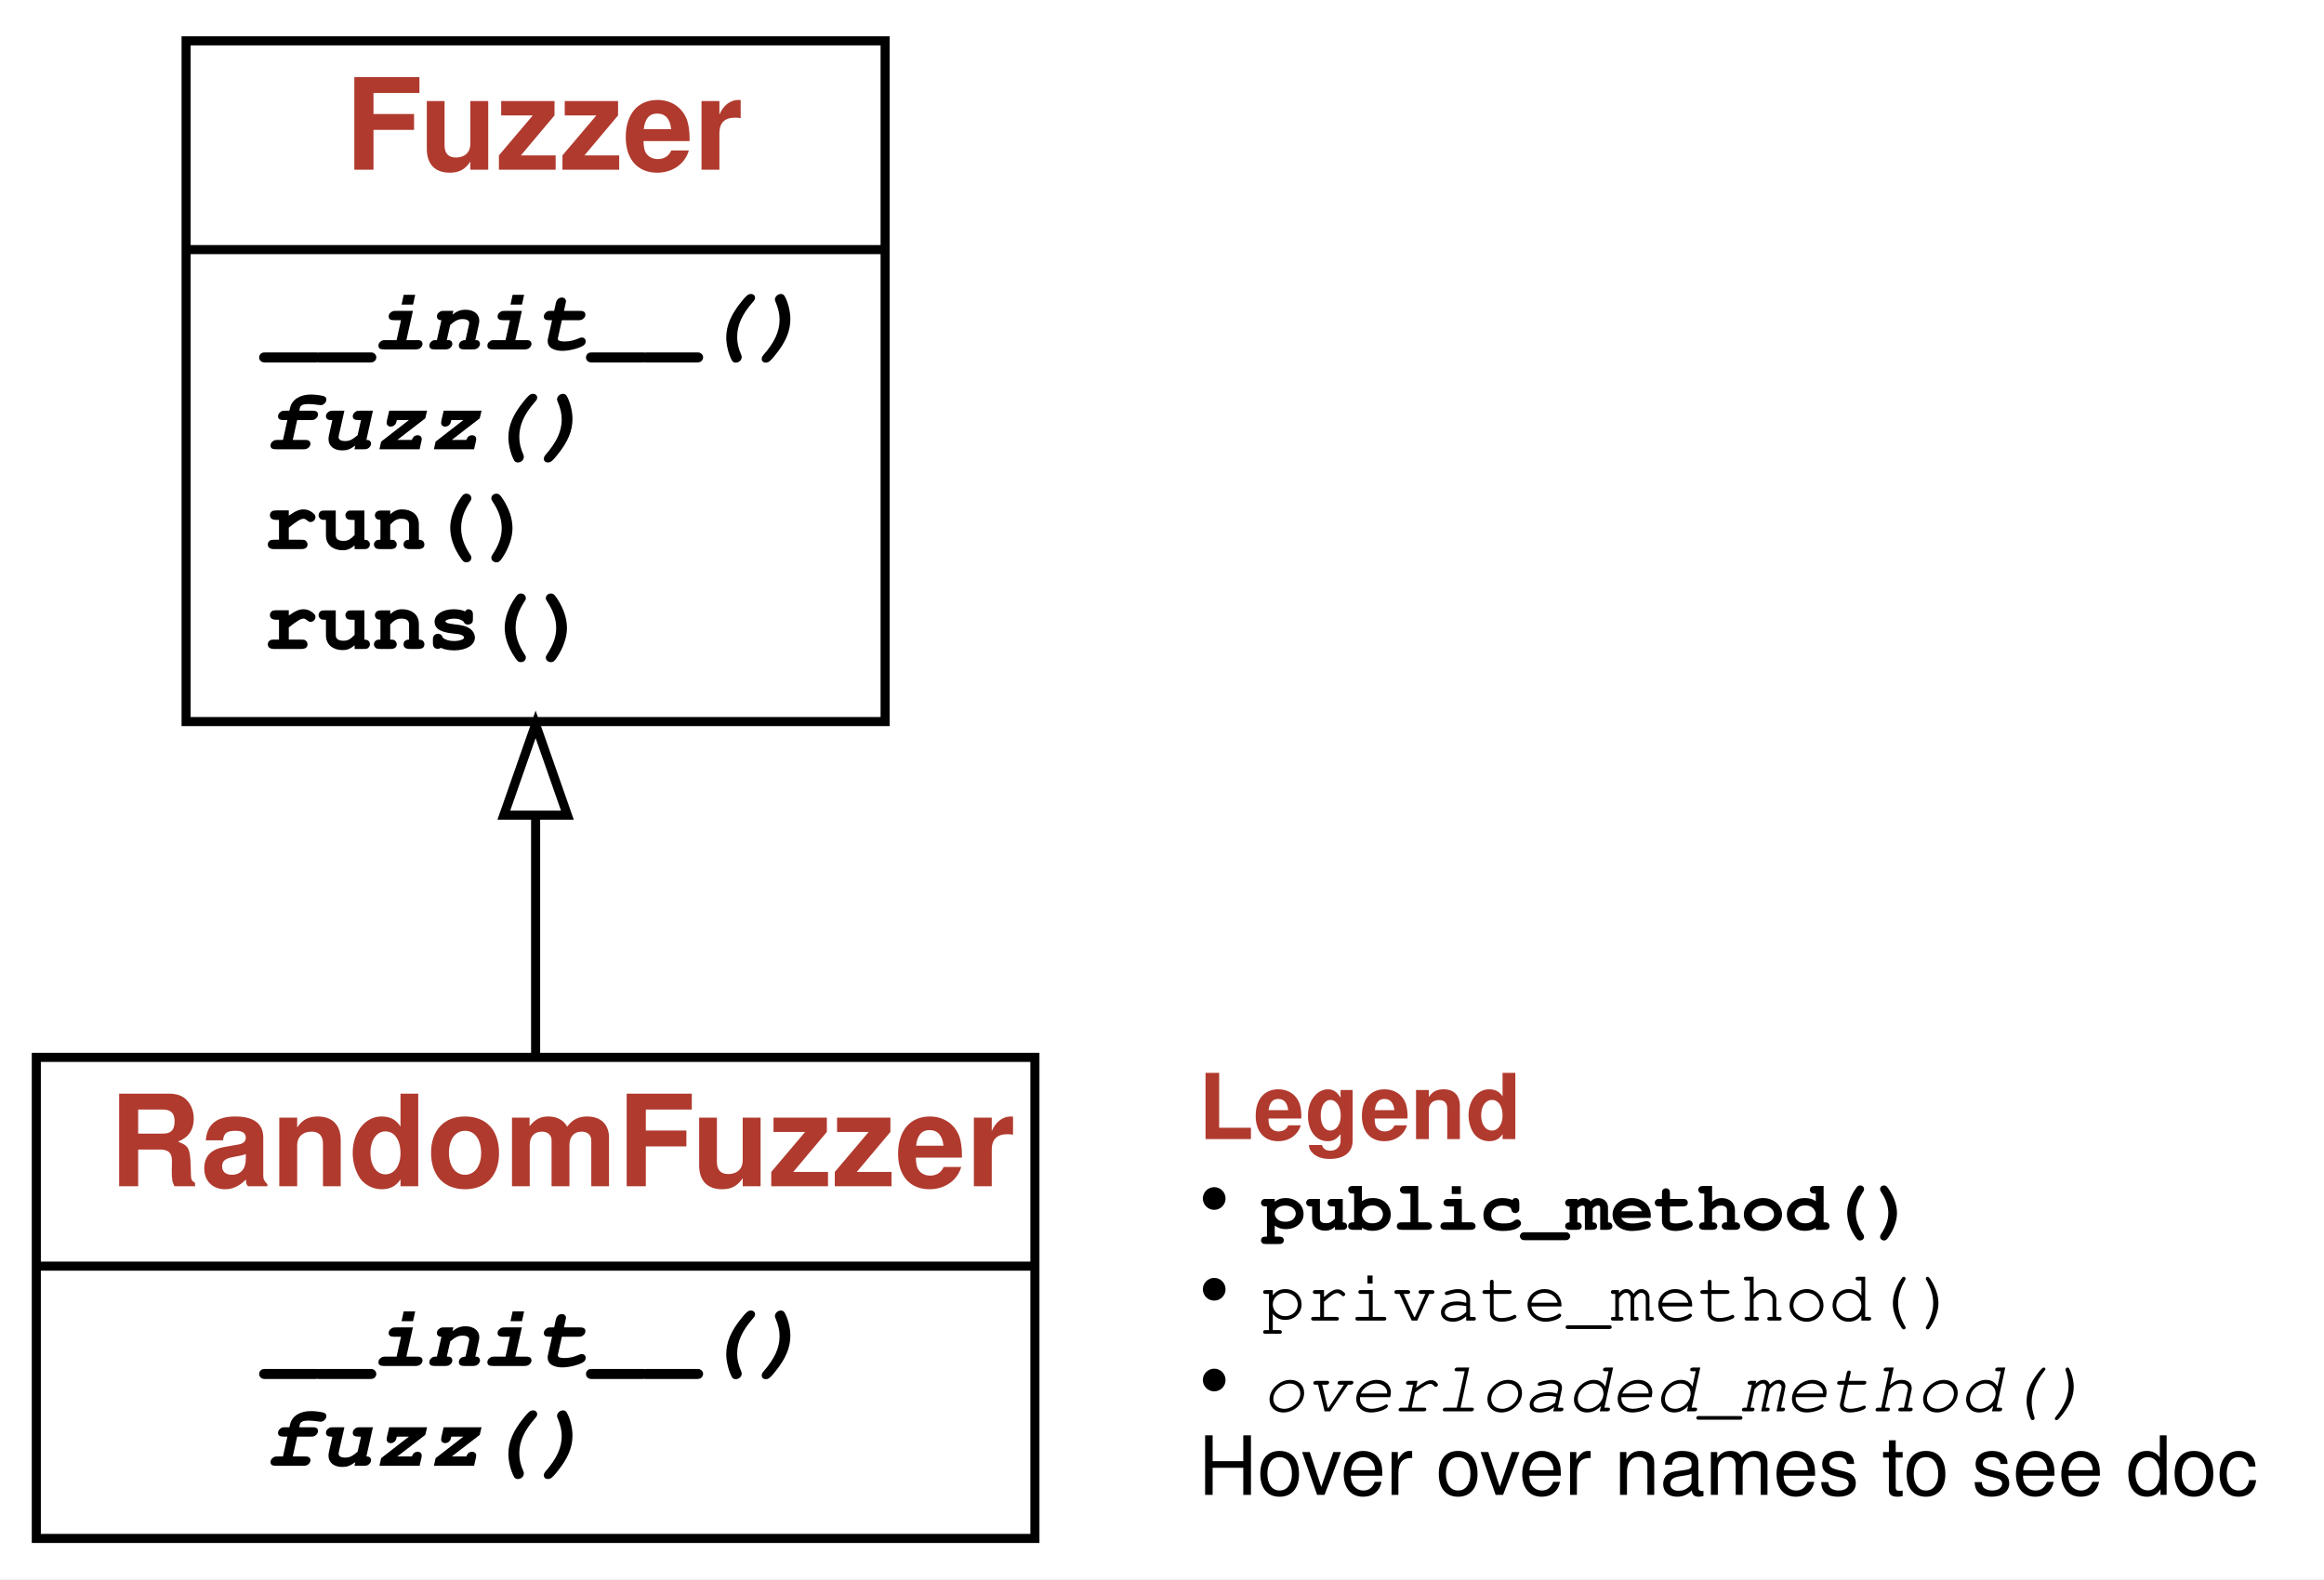
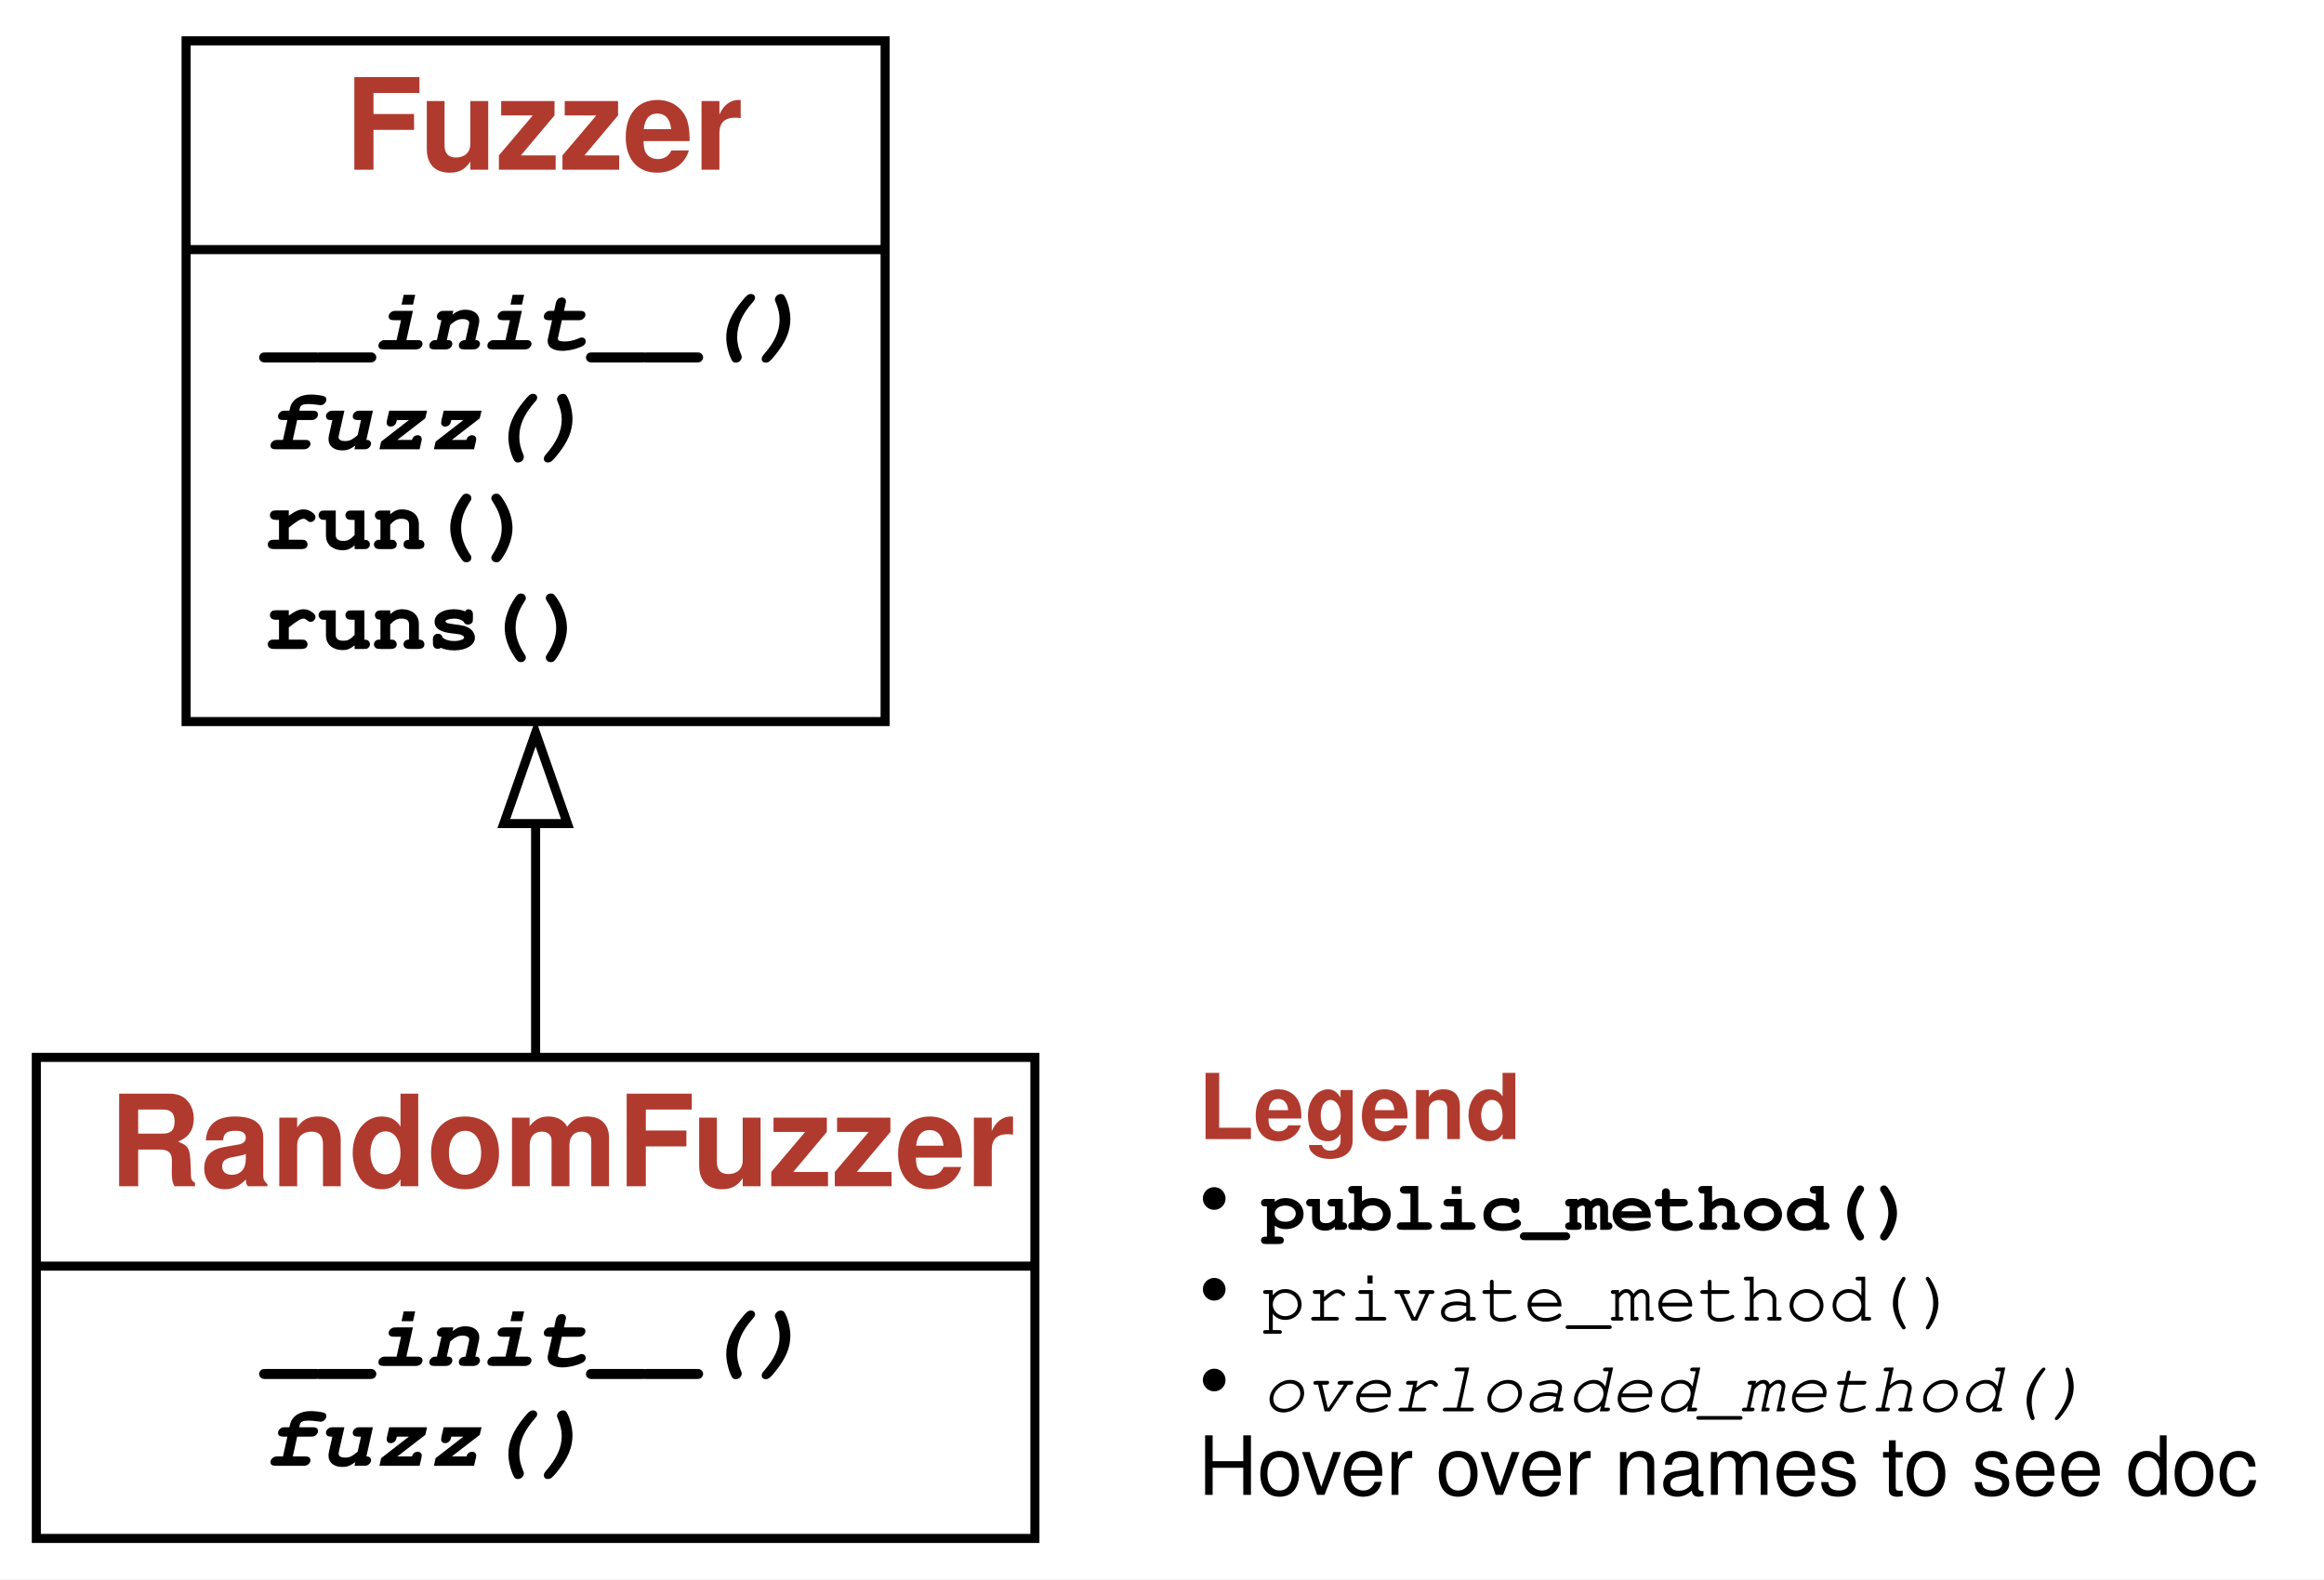
<svg xmlns="http://www.w3.org/2000/svg" xmlns:xlink="http://www.w3.org/1999/xlink" width="256pt" height="174pt" viewBox="0.00 0.00 256.00 174.00">
  <g id="graph0" class="graph" transform="scale(1 1) rotate(0) translate(4 170)">
    <g id="a_graph0">
      <a xlink:title="RandomFuzzer class hierarchy">
-         <polygon fill="white" stroke="transparent" points="-4,4 -4,-170 252,-170 252,4 -4,4" />
+         <polygon fill="white" stroke="none" points="-4,4 -4,-170 252,-170 252,4 -4,4" />
      </a>
    </g>
    <g id="node1" class="node">
      <g id="a_node1">
        <a xlink:href="#" xlink:title="class RandomFuzzer:&#10;Produce random inputs.">
          <polygon fill="none" stroke="black" points="0,-0.5 0,-53.5 110,-53.5 110,-0.5 0,-0.5" />
          <text text-anchor="start" x="8" y="-39.3" font-family="Patua One, Helvetica, sans-serif" font-weight="bold" font-size="14.00" fill="#b03a2e">RandomFuzzer</text>
-           <polyline fill="none" stroke="black" points="0,-30.5 110,-30.5 " />
+           <polyline fill="none" stroke="black" points="0,-30.5 110,-30.5" />
          <g id="a_node1_0">
            <a xlink:href="#" xlink:title="RandomFuzzer">
              <g id="a_node1_1">
                <a xlink:href="#" xlink:title="__init__(self, min_length: int = 10, max_length: int = 100, char_start: int = 32, char_range: int = 32) -&gt; None:&#10;Produce strings of `min_length` to `max_length` characters&#10;in the range [`char_start`, `char_start` + `char_range`)">
                  <text text-anchor="start" x="25" y="-19.5" font-family="'Fira Mono', 'Source Code Pro', 'Courier', monospace" font-weight="bold" font-style="italic" font-size="10.00">__init__()</text>
                </a>
              </g>
              <g id="a_node1_2">
                <a xlink:href="#" xlink:title="fuzz(self) -&gt; str:&#10;Return fuzz input">
                  <text text-anchor="start" x="25" y="-8.5" font-family="'Fira Mono', 'Source Code Pro', 'Courier', monospace" font-weight="bold" font-style="italic" font-size="10.00">fuzz()</text>
                </a>
              </g>
            </a>
          </g>
        </a>
      </g>
    </g>
    <g id="node2" class="node">
      <g id="a_node2">
        <a xlink:href="#" xlink:title="class Fuzzer:&#10;Base class for fuzzers.">
          <polygon fill="none" stroke="black" points="16.5,-90.5 16.5,-165.5 93.5,-165.5 93.5,-90.5 16.5,-90.5" />
          <text text-anchor="start" x="34" y="-151.3" font-family="Patua One, Helvetica, sans-serif" font-weight="bold" font-size="14.00" fill="#b03a2e">Fuzzer</text>
-           <polyline fill="none" stroke="black" points="16.5,-142.5 93.5,-142.5 " />
+           <polyline fill="none" stroke="black" points="16.5,-142.5 93.5,-142.5" />
          <g id="a_node2_3">
            <a xlink:href="#" xlink:title="Fuzzer">
              <g id="a_node2_4">
                <a xlink:href="#" xlink:title="__init__(self) -&gt; None:&#10;Constructor">
                  <text text-anchor="start" x="25" y="-131.5" font-family="'Fira Mono', 'Source Code Pro', 'Courier', monospace" font-weight="bold" font-style="italic" font-size="10.00">__init__()</text>
                </a>
              </g>
              <g id="a_node2_5">
                <a xlink:href="#" xlink:title="fuzz(self) -&gt; str:&#10;Return fuzz input">
                  <text text-anchor="start" x="25" y="-120.5" font-family="'Fira Mono', 'Source Code Pro', 'Courier', monospace" font-weight="bold" font-style="italic" font-size="10.00">fuzz()</text>
                </a>
              </g>
              <g id="a_node2_6">
                <a xlink:href="#" xlink:title="run(self, runner: Runner = &lt;Runner object&gt;) -&gt; Tuple[subprocess.CompletedProcess, str]:&#10;Run `runner` with fuzz input">
                  <text text-anchor="start" x="25" y="-109.5" font-family="'Fira Mono', 'Source Code Pro', 'Courier', monospace" font-weight="bold" font-size="10.00">run()</text>
                </a>
              </g>
              <g id="a_node2_7">
                <a xlink:href="#" xlink:title="runs(self, runner: Runner = &lt;PrintRunner object&gt;, trials: int = 10) -&gt; List[Tuple[subprocess.CompletedProcess, str]]:&#10;Run `runner` with fuzz input, `trials` times">
                  <text text-anchor="start" x="25" y="-98.5" font-family="'Fira Mono', 'Source Code Pro', 'Courier', monospace" font-weight="bold" font-size="10.00">runs()</text>
                </a>
              </g>
            </a>
          </g>
        </a>
      </g>
    </g>
    <g id="edge1" class="edge">
-       <path fill="none" stroke="black" d="M55,-53.75C55,-61.83 55,-71.01 55,-80.07" />
-       <polygon fill="none" stroke="black" points="51.5,-80.19 55,-90.19 58.5,-80.19 51.5,-80.19" />
+       <path fill="none" stroke="black" d="M55,-53.49C55,-61.47 55,-70.54 55,-79.53" />
+       <polygon fill="none" stroke="black" points="51.5,-79.26 55,-89.26 58.5,-79.26 51.5,-79.26" />
    </g>
    <g id="node3" class="node">
      <text text-anchor="start" x="128" y="-44.5" font-family="Patua One, Helvetica, sans-serif" font-weight="bold" font-size="10.00" fill="#b03a2e">Legend</text>
      <text text-anchor="start" x="128" y="-34.5" font-family="Patua One, Helvetica, sans-serif" font-size="10.00">• </text>
      <text text-anchor="start" x="135" y="-34.5" font-family="'Fira Mono', 'Source Code Pro', 'Courier', monospace" font-weight="bold" font-size="8.00">public_method()</text>
      <text text-anchor="start" x="128" y="-24.5" font-family="Patua One, Helvetica, sans-serif" font-size="10.00">• </text>
      <text text-anchor="start" x="135" y="-24.5" font-family="'Fira Mono', 'Source Code Pro', 'Courier', monospace" font-size="8.00">private_method()</text>
      <text text-anchor="start" x="128" y="-14.5" font-family="Patua One, Helvetica, sans-serif" font-size="10.00">• </text>
      <text text-anchor="start" x="135" y="-14.5" font-family="'Fira Mono', 'Source Code Pro', 'Courier', monospace" font-style="italic" font-size="8.00">overloaded_method()</text>
      <text text-anchor="start" x="128" y="-5.3" font-family="Helvetica,sans-Serif" font-size="9.00">Hover over names to see doc</text>
    </g>
  </g>
</svg>
